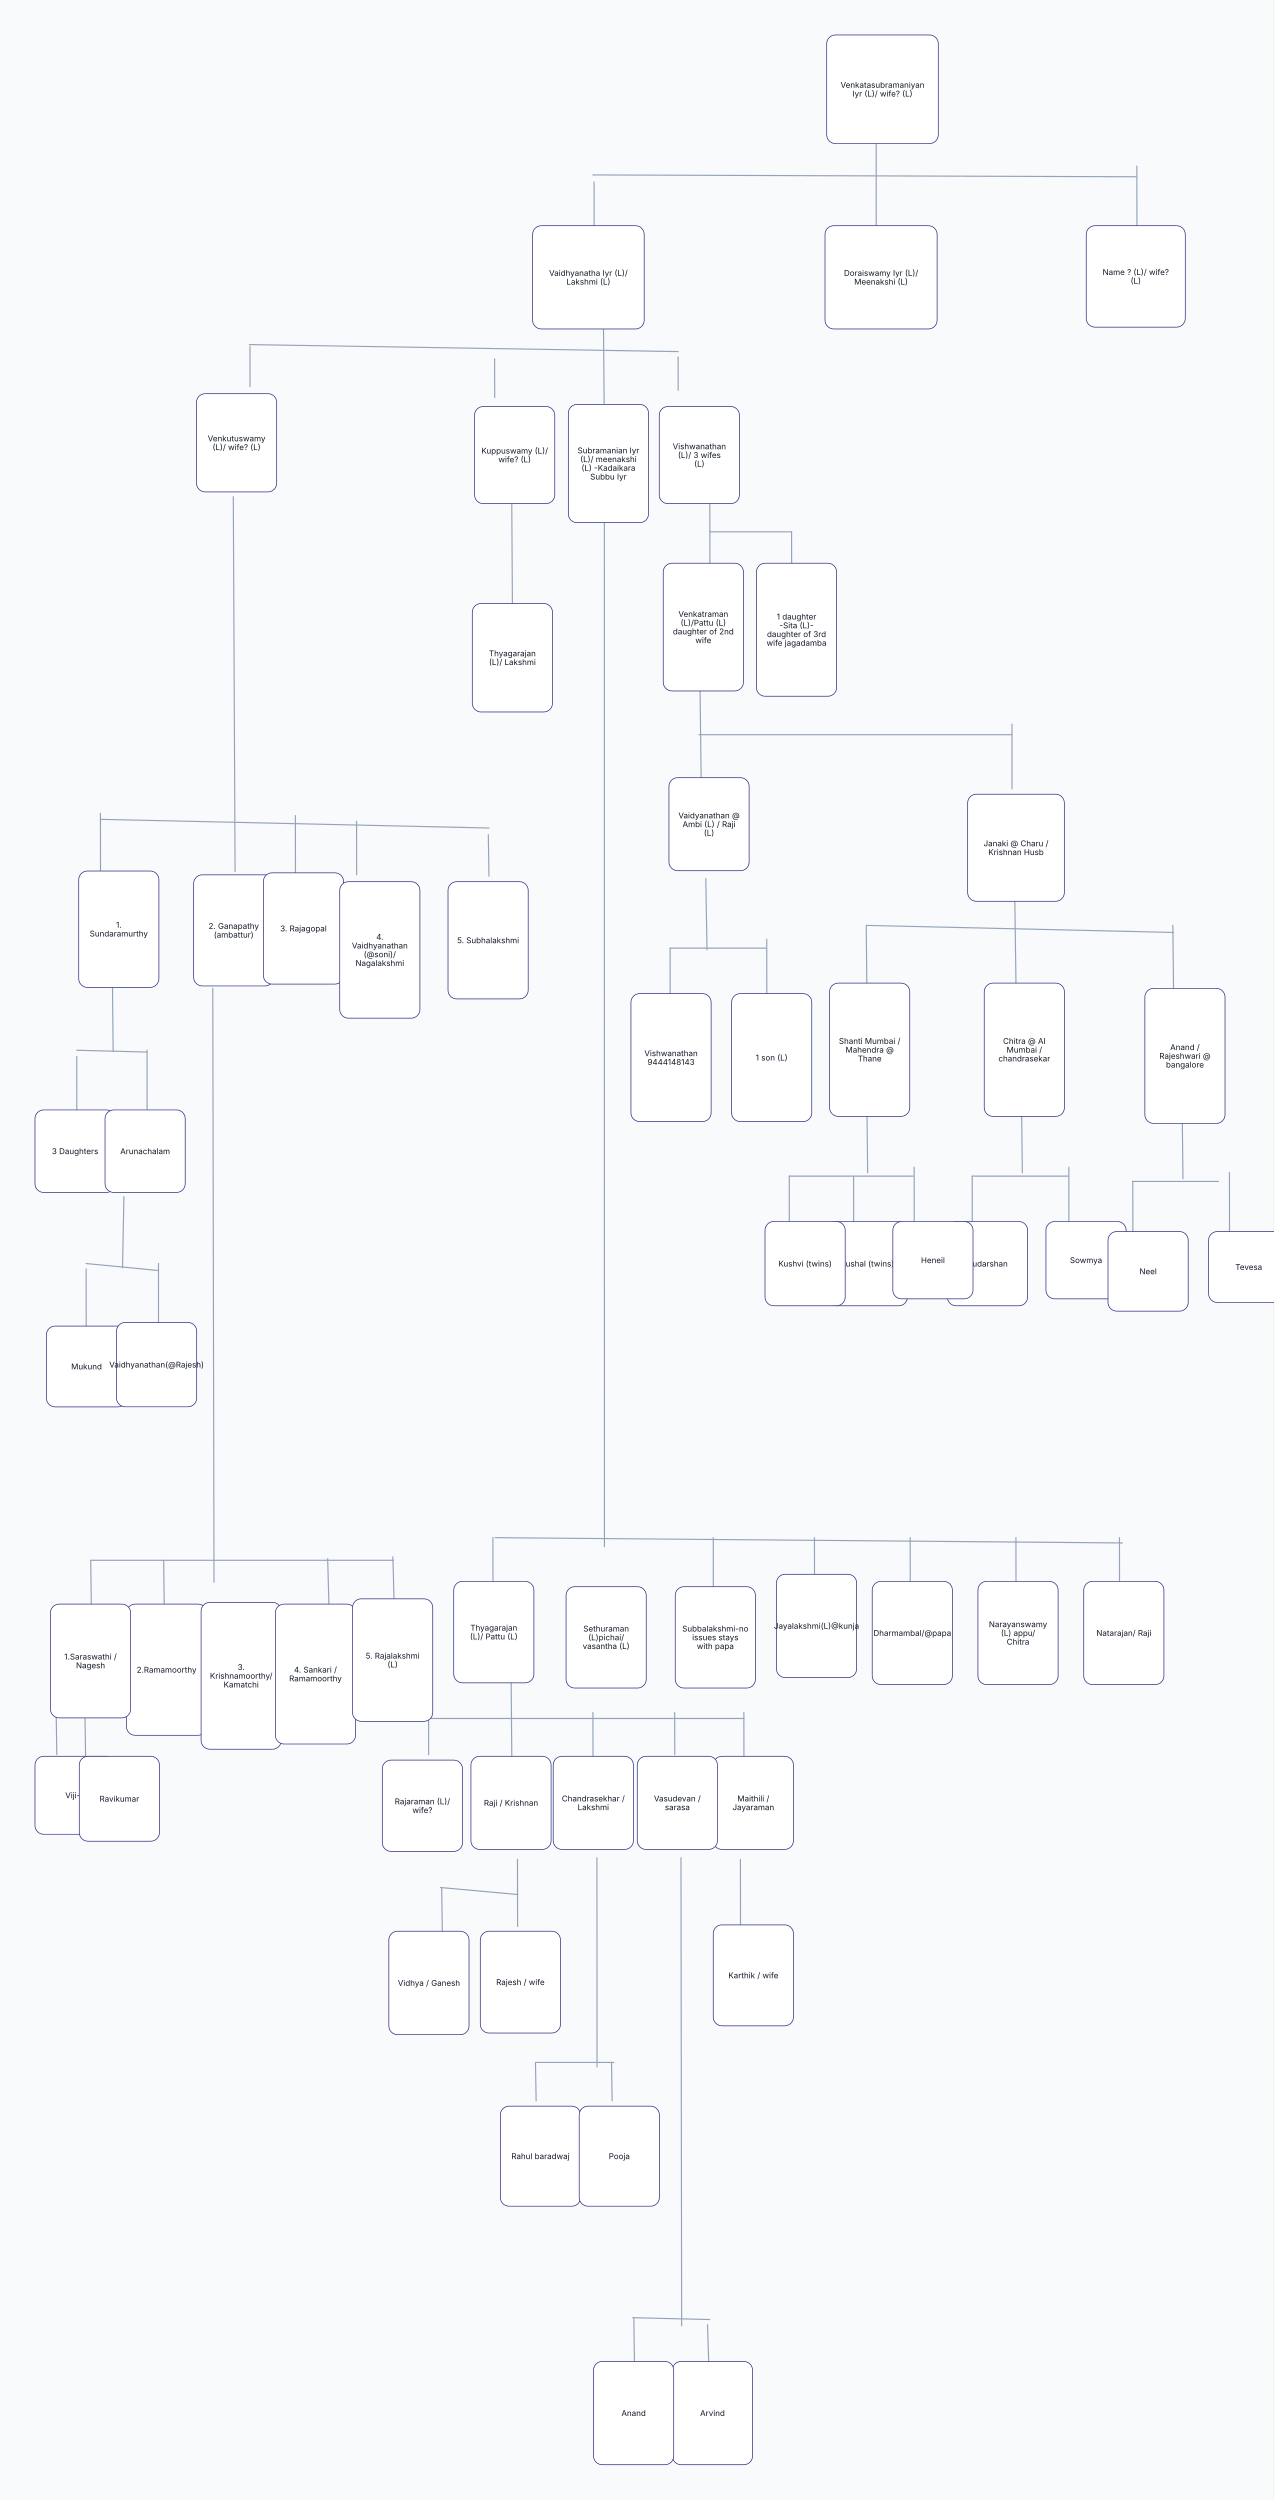
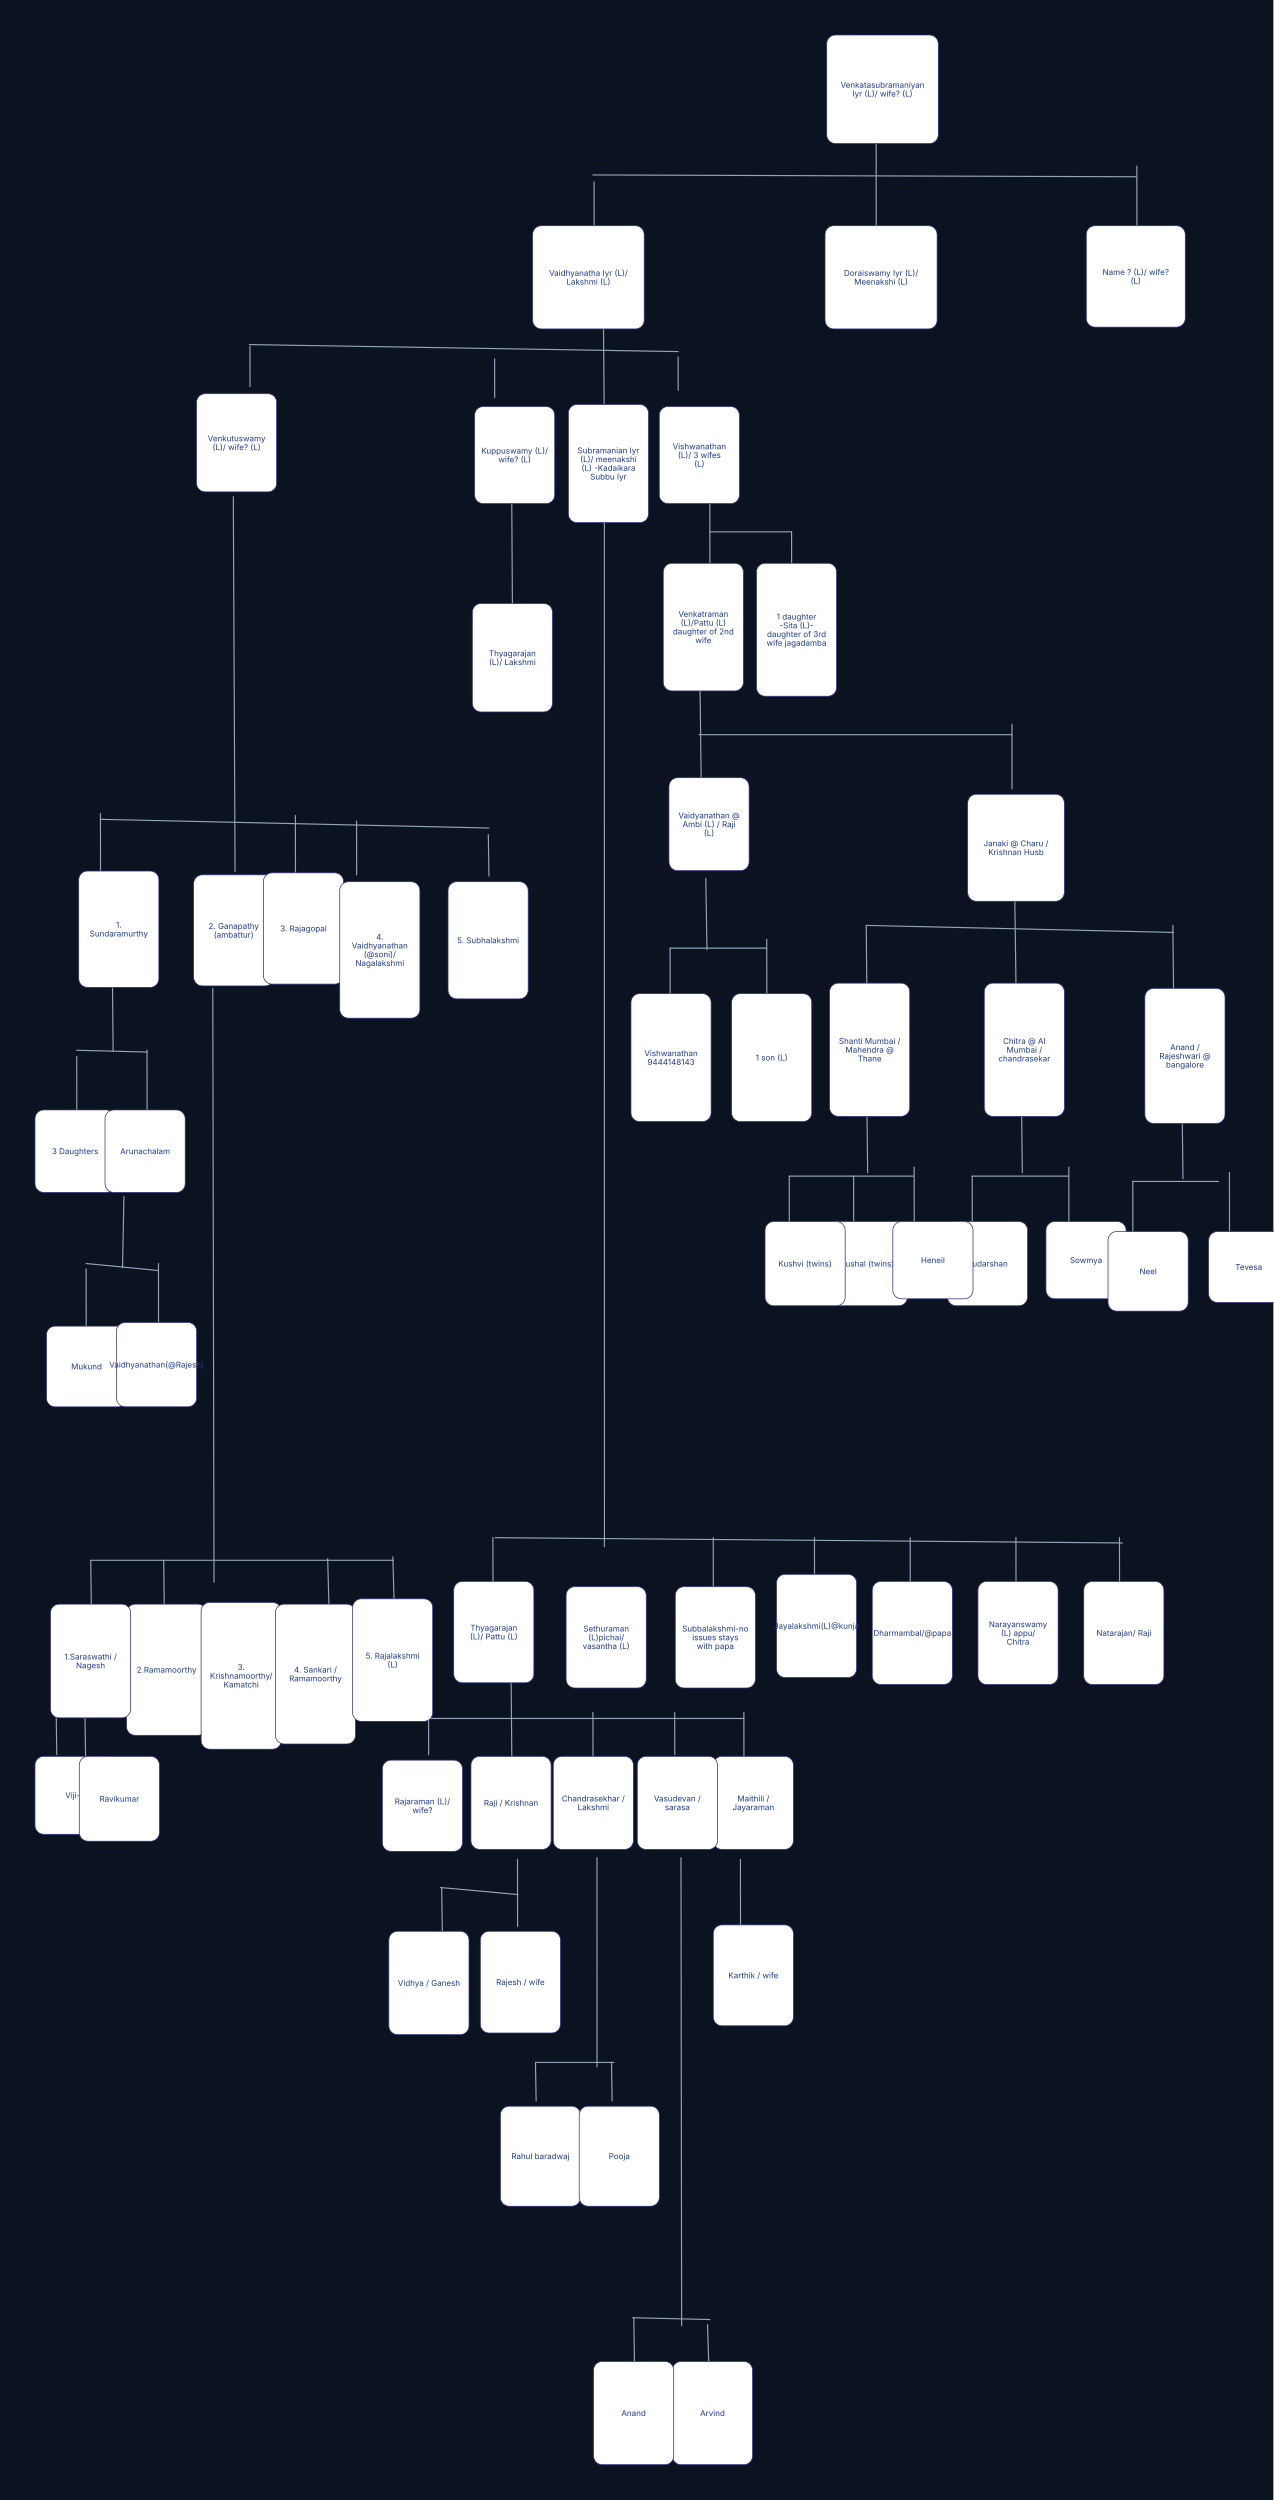
<svg xmlns="http://www.w3.org/2000/svg" width="1747" height="3430" viewBox="0 0 1747 3430" role="img" aria-labelledby="title desc">
-   <rect x="0" y="0" width="1747" height="3430" fill="#f8fafc" />
+   <rect x="0" y="0" width="1747" height="3430" fill="#0b1220" />
  <line x1="828.00" y1="451.22" x2="828.89" y2="553.53" stroke="#94a3b8" stroke-width="1.6" stroke-linecap="round" />
  <line x1="829.19" y1="707.89" x2="829.30" y2="2122.03" stroke="#94a3b8" stroke-width="1.6" stroke-linecap="round" />
  <line x1="978.58" y1="2109.68" x2="978.69" y2="2196.32" stroke="#94a3b8" stroke-width="1.6" stroke-linecap="round" />
  <line x1="1117.43" y1="2109.68" x2="1117.54" y2="2174.66" stroke="#94a3b8" stroke-width="1.6" stroke-linecap="round" />
  <line x1="1535.91" y1="2109.68" x2="1536.01" y2="2181.92" stroke="#94a3b8" stroke-width="1.6" stroke-linecap="round" />
  <line x1="1393.87" y1="2109.68" x2="1393.97" y2="2186.57" stroke="#94a3b8" stroke-width="1.6" stroke-linecap="round" />
  <line x1="1248.78" y1="2109.68" x2="1248.85" y2="2179.54" stroke="#94a3b8" stroke-width="1.6" stroke-linecap="round" />
  <line x1="676.28" y1="2109.68" x2="676.38" y2="2186.57" stroke="#94a3b8" stroke-width="1.6" stroke-linecap="round" />
  <line x1="679.39" y1="2109.68" x2="1539.91" y2="2116.93" stroke="#94a3b8" stroke-width="1.6" stroke-linecap="round" />
  <line x1="1202.10" y1="196.82" x2="1202.17" y2="316.93" stroke="#94a3b8" stroke-width="1.6" stroke-linecap="round" />
  <line x1="815.09" y1="249.68" x2="815.20" y2="336.21" stroke="#94a3b8" stroke-width="1.6" stroke-linecap="round" />
  <line x1="1559.76" y1="227.89" x2="1559.87" y2="316.93" stroke="#94a3b8" stroke-width="1.6" stroke-linecap="round" />
  <line x1="813.50" y1="240.02" x2="1559.02" y2="242.51" stroke="#94a3b8" stroke-width="1.6" stroke-linecap="round" />
  <line x1="1015.87" y1="2551.11" x2="1015.97" y2="2643.08" stroke="#94a3b8" stroke-width="1.6" stroke-linecap="round" />
  <line x1="734.68" y1="2829.56" x2="735.57" y2="2882.40" stroke="#94a3b8" stroke-width="1.6" stroke-linecap="round" />
  <line x1="710.01" y1="2551.11" x2="710.11" y2="2643.08" stroke="#94a3b8" stroke-width="1.6" stroke-linecap="round" />
  <line x1="736.28" y1="2829.68" x2="842.17" y2="2829.68" stroke="#94a3b8" stroke-width="1.6" stroke-linecap="round" />
  <line x1="604.51" y1="2589.68" x2="710.37" y2="2599.31" stroke="#94a3b8" stroke-width="1.6" stroke-linecap="round" />
  <line x1="606.00" y1="2589.56" x2="606.92" y2="2655.80" stroke="#94a3b8" stroke-width="1.6" stroke-linecap="round" />
  <line x1="838.98" y1="2829.56" x2="839.87" y2="2882.40" stroke="#94a3b8" stroke-width="1.6" stroke-linecap="round" />
  <line x1="819.02" y1="2548.84" x2="819.13" y2="2835.91" stroke="#94a3b8" stroke-width="1.6" stroke-linecap="round" />
  <line x1="934.31" y1="2548.84" x2="935.20" y2="3190.92" stroke="#94a3b8" stroke-width="1.6" stroke-linecap="round" />
  <line x1="970.71" y1="3189.56" x2="972.41" y2="3242.40" stroke="#94a3b8" stroke-width="1.6" stroke-linecap="round" />
  <line x1="868.07" y1="3179.91" x2="973.94" y2="3182.40" stroke="#94a3b8" stroke-width="1.6" stroke-linecap="round" />
  <line x1="869.60" y1="3179.79" x2="870.48" y2="3242.29" stroke="#94a3b8" stroke-width="1.6" stroke-linecap="round" />
  <line x1="702.14" y1="691.11" x2="703.03" y2="828.00" stroke="#94a3b8" stroke-width="1.6" stroke-linecap="round" />
  <line x1="1388.41" y1="993.60" x2="1388.52" y2="1082.51" stroke="#94a3b8" stroke-width="1.6" stroke-linecap="round" />
  <line x1="958.98" y1="1008.00" x2="1388.48" y2="1008.00" stroke="#94a3b8" stroke-width="1.6" stroke-linecap="round" />
  <line x1="973.87" y1="688.84" x2="973.97" y2="782.63" stroke="#94a3b8" stroke-width="1.6" stroke-linecap="round" />
  <line x1="960.51" y1="947.89" x2="962.14" y2="1082.40" stroke="#94a3b8" stroke-width="1.6" stroke-linecap="round" />
  <line x1="968.37" y1="1205.46" x2="970.00" y2="1302.90" stroke="#94a3b8" stroke-width="1.6" stroke-linecap="round" />
  <line x1="1051.97" y1="1288.72" x2="1052.04" y2="1370.49" stroke="#94a3b8" stroke-width="1.6" stroke-linecap="round" />
  <line x1="919.39" y1="1300.86" x2="919.50" y2="1382.51" stroke="#94a3b8" stroke-width="1.6" stroke-linecap="round" />
  <line x1="919.39" y1="1300.86" x2="1051.26" y2="1300.86" stroke="#94a3b8" stroke-width="1.6" stroke-linecap="round" />
  <line x1="701.33" y1="2308.72" x2="702.21" y2="2413.53" stroke="#94a3b8" stroke-width="1.6" stroke-linecap="round" />
  <line x1="813.50" y1="2349.56" x2="813.60" y2="2411.04" stroke="#94a3b8" stroke-width="1.6" stroke-linecap="round" />
  <line x1="925.67" y1="2349.68" x2="925.77" y2="2407.39" stroke="#94a3b8" stroke-width="1.6" stroke-linecap="round" />
  <line x1="1020.58" y1="2349.56" x2="1020.69" y2="2411.04" stroke="#94a3b8" stroke-width="1.6" stroke-linecap="round" />
  <line x1="588.00" y1="2339.91" x2="588.11" y2="2407.39" stroke="#94a3b8" stroke-width="1.6" stroke-linecap="round" />
  <line x1="588.00" y1="2357.73" x2="1020.65" y2="2357.73" stroke="#94a3b8" stroke-width="1.6" stroke-linecap="round" />
  <line x1="1086.04" y1="729.68" x2="1086.14" y2="782.63" stroke="#94a3b8" stroke-width="1.6" stroke-linecap="round" />
  <line x1="973.87" y1="729.68" x2="1086.11" y2="729.68" stroke="#94a3b8" stroke-width="1.6" stroke-linecap="round" />
  <line x1="1401.73" y1="1530.77" x2="1402.62" y2="1609.02" stroke="#94a3b8" stroke-width="1.6" stroke-linecap="round" />
  <line x1="1466.44" y1="1601.31" x2="1466.52" y2="1682.06" stroke="#94a3b8" stroke-width="1.6" stroke-linecap="round" />
  <line x1="1333.87" y1="1613.67" x2="1333.97" y2="1700.56" stroke="#94a3b8" stroke-width="1.6" stroke-linecap="round" />
  <line x1="1333.87" y1="1613.67" x2="1465.74" y2="1613.67" stroke="#94a3b8" stroke-width="1.6" stroke-linecap="round" />
  <line x1="1392.31" y1="1233.60" x2="1393.94" y2="1351.45" stroke="#94a3b8" stroke-width="1.6" stroke-linecap="round" />
  <line x1="1622.14" y1="1539.04" x2="1623.02" y2="1617.18" stroke="#94a3b8" stroke-width="1.6" stroke-linecap="round" />
  <line x1="1686.81" y1="1608.68" x2="1686.89" y2="1693.19" stroke="#94a3b8" stroke-width="1.6" stroke-linecap="round" />
  <line x1="1554.20" y1="1620.81" x2="1554.31" y2="1705.32" stroke="#94a3b8" stroke-width="1.6" stroke-linecap="round" />
  <line x1="1554.20" y1="1620.93" x2="1671.71" y2="1620.93" stroke="#94a3b8" stroke-width="1.6" stroke-linecap="round" />
  <line x1="1189.56" y1="1530.77" x2="1190.41" y2="1609.02" stroke="#94a3b8" stroke-width="1.6" stroke-linecap="round" />
  <line x1="1254.24" y1="1601.31" x2="1254.31" y2="1682.06" stroke="#94a3b8" stroke-width="1.6" stroke-linecap="round" />
  <line x1="1171.16" y1="1613.67" x2="1171.26" y2="1700.56" stroke="#94a3b8" stroke-width="1.6" stroke-linecap="round" />
  <line x1="1082.92" y1="1613.67" x2="1252.78" y2="1613.67" stroke="#94a3b8" stroke-width="1.6" stroke-linecap="round" />
  <line x1="1082.88" y1="1613.67" x2="1082.95" y2="1700.56" stroke="#94a3b8" stroke-width="1.6" stroke-linecap="round" />
  <line x1="1189.19" y1="1269.68" x2="1610.08" y2="1279.31" stroke="#94a3b8" stroke-width="1.6" stroke-linecap="round" />
  <line x1="1188.48" y1="1269.56" x2="1189.30" y2="1356.09" stroke="#94a3b8" stroke-width="1.6" stroke-linecap="round" />
  <line x1="1609.16" y1="1269.56" x2="1610.08" y2="1356.09" stroke="#94a3b8" stroke-width="1.6" stroke-linecap="round" />
  <line x1="405.26" y1="1118.93" x2="405.37" y2="1199.68" stroke="#94a3b8" stroke-width="1.6" stroke-linecap="round" />
  <line x1="320.10" y1="681.47" x2="322.51" y2="1195.60" stroke="#94a3b8" stroke-width="1.6" stroke-linecap="round" />
  <line x1="137.80" y1="1124.14" x2="670.82" y2="1136.05" stroke="#94a3b8" stroke-width="1.6" stroke-linecap="round" />
  <line x1="489.22" y1="1126.64" x2="489.33" y2="1200.25" stroke="#94a3b8" stroke-width="1.6" stroke-linecap="round" />
  <line x1="930.38" y1="489.68" x2="930.48" y2="535.37" stroke="#94a3b8" stroke-width="1.6" stroke-linecap="round" />
  <line x1="342.96" y1="475.14" x2="343.06" y2="530.49" stroke="#94a3b8" stroke-width="1.6" stroke-linecap="round" />
  <line x1="678.61" y1="492.40" x2="678.72" y2="545.35" stroke="#94a3b8" stroke-width="1.6" stroke-linecap="round" />
  <line x1="342.14" y1="472.76" x2="930.45" y2="482.40" stroke="#94a3b8" stroke-width="1.6" stroke-linecap="round" />
  <line x1="137.80" y1="1115.98" x2="137.91" y2="1196.84" stroke="#94a3b8" stroke-width="1.6" stroke-linecap="round" />
  <line x1="154.31" y1="1348.84" x2="155.20" y2="1442.63" stroke="#94a3b8" stroke-width="1.6" stroke-linecap="round" />
  <line x1="201.73" y1="1440.81" x2="201.80" y2="1527.82" stroke="#94a3b8" stroke-width="1.6" stroke-linecap="round" />
  <line x1="105.30" y1="1449.56" x2="105.40" y2="1535.19" stroke="#94a3b8" stroke-width="1.6" stroke-linecap="round" />
  <line x1="105.30" y1="1440.93" x2="201.80" y2="1443.42" stroke="#94a3b8" stroke-width="1.6" stroke-linecap="round" />
  <line x1="224.59" y1="2140.63" x2="225.40" y2="2208.00" stroke="#94a3b8" stroke-width="1.6" stroke-linecap="round" />
  <line x1="125.29" y1="2140.74" x2="539.83" y2="2140.74" stroke="#94a3b8" stroke-width="1.6" stroke-linecap="round" />
  <line x1="124.44" y1="2140.63" x2="125.36" y2="2208.00" stroke="#94a3b8" stroke-width="1.6" stroke-linecap="round" />
  <line x1="449.56" y1="2138.48" x2="451.26" y2="2200.97" stroke="#94a3b8" stroke-width="1.6" stroke-linecap="round" />
  <line x1="291.93" y1="1355.98" x2="293.60" y2="2170.70" stroke="#94a3b8" stroke-width="1.6" stroke-linecap="round" />
  <line x1="538.98" y1="2135.98" x2="540.65" y2="2196.21" stroke="#94a3b8" stroke-width="1.6" stroke-linecap="round" />
  <line x1="77.09" y1="2349.68" x2="77.91" y2="2407.39" stroke="#94a3b8" stroke-width="1.6" stroke-linecap="round" />
  <line x1="116.65" y1="2357.50" x2="117.53" y2="2416.48" stroke="#94a3b8" stroke-width="1.6" stroke-linecap="round" />
  <line x1="669.97" y1="1145.23" x2="670.85" y2="1201.95" stroke="#94a3b8" stroke-width="1.6" stroke-linecap="round" />
  <line x1="170.01" y1="1641.81" x2="168.11" y2="1739.34" stroke="#94a3b8" stroke-width="1.6" stroke-linecap="round" />
  <line x1="217.43" y1="1733.56" x2="217.50" y2="1820.56" stroke="#94a3b8" stroke-width="1.6" stroke-linecap="round" />
  <line x1="118.17" y1="1740.93" x2="118.28" y2="1820.67" stroke="#94a3b8" stroke-width="1.6" stroke-linecap="round" />
  <line x1="118.17" y1="1733.56" x2="217.50" y2="1743.19" stroke="#94a3b8" stroke-width="1.6" stroke-linecap="round" />
  <rect x="1134.24" y="48.00" width="153.09" height="148.93" rx="12" ry="12" fill="#ffffff" stroke="#312e81" stroke-width="1" />
-   <text x="1210.78" y="120.47" text-anchor="middle" font-family="Inter, sans-serif" font-size="11" fill="#111827">Venkatasubramaniyan</text>
-   <text x="1210.78" y="132.47" text-anchor="middle" font-family="Inter, sans-serif" font-size="11" fill="#111827">Iyr (L)/ wife? (L)</text>
+   <text x="1210.78" y="120.47" text-anchor="middle" font-family="Inter, sans-serif" font-size="11" fill="#1e3a8a">Venkatasubramaniyan</text>
+   <text x="1210.78" y="132.47" text-anchor="middle" font-family="Inter, sans-serif" font-size="11" fill="#1e3a8a">Iyr (L)/ wife? (L)</text>
  <rect x="730.75" y="309.68" width="153.09" height="141.66" rx="12" ry="12" fill="#ffffff" stroke="#312e81" stroke-width="1" />
-   <text x="807.30" y="378.50" text-anchor="middle" font-family="Inter, sans-serif" font-size="11" fill="#111827">Vaidhyanatha Iyr (L)/</text>
-   <text x="807.30" y="390.50" text-anchor="middle" font-family="Inter, sans-serif" font-size="11" fill="#111827">Lakshmi (L)</text>
+   <text x="807.30" y="378.50" text-anchor="middle" font-family="Inter, sans-serif" font-size="11" fill="#1e3a8a">Vaidhyanatha Iyr (L)/</text>
+   <text x="807.30" y="390.50" text-anchor="middle" font-family="Inter, sans-serif" font-size="11" fill="#1e3a8a">Lakshmi (L)</text>
  <rect x="1131.93" y="309.68" width="153.80" height="141.66" rx="12" ry="12" fill="#ffffff" stroke="#312e81" stroke-width="1" />
-   <text x="1208.83" y="378.50" text-anchor="middle" font-family="Inter, sans-serif" font-size="11" fill="#111827">Doraiswamy Iyr (L)/</text>
-   <text x="1208.83" y="390.50" text-anchor="middle" font-family="Inter, sans-serif" font-size="11" fill="#111827">Meenakshi (L)</text>
+   <text x="1208.83" y="378.50" text-anchor="middle" font-family="Inter, sans-serif" font-size="11" fill="#1e3a8a">Doraiswamy Iyr (L)/</text>
+   <text x="1208.83" y="390.50" text-anchor="middle" font-family="Inter, sans-serif" font-size="11" fill="#1e3a8a">Meenakshi (L)</text>
  <rect x="1490.34" y="309.68" width="135.87" height="139.16" rx="12" ry="12" fill="#ffffff" stroke="#312e81" stroke-width="1" />
-   <text x="1558.28" y="377.26" text-anchor="middle" font-family="Inter, sans-serif" font-size="11" fill="#111827">Name ? (L)/ wife?</text>
-   <text x="1558.28" y="389.26" text-anchor="middle" font-family="Inter, sans-serif" font-size="11" fill="#111827">(L)</text>
+   <text x="1558.28" y="377.26" text-anchor="middle" font-family="Inter, sans-serif" font-size="11" fill="#1e3a8a">Name ? (L)/ wife?</text>
+   <text x="1558.28" y="389.26" text-anchor="middle" font-family="Inter, sans-serif" font-size="11" fill="#1e3a8a">(L)</text>
  <rect x="269.60" y="540.13" width="110.00" height="134.76" rx="12" ry="12" fill="#ffffff" stroke="#312e81" stroke-width="1" />
-   <text x="324.60" y="605.51" text-anchor="middle" font-family="Inter, sans-serif" font-size="11" fill="#111827">Venkutuswamy</text>
-   <text x="324.60" y="617.51" text-anchor="middle" font-family="Inter, sans-serif" font-size="11" fill="#111827">(L)/ wife? (L)</text>
+   <text x="324.60" y="605.51" text-anchor="middle" font-family="Inter, sans-serif" font-size="11" fill="#1e3a8a">Venkutuswamy</text>
+   <text x="324.60" y="617.51" text-anchor="middle" font-family="Inter, sans-serif" font-size="11" fill="#1e3a8a">(L)/ wife? (L)</text>
  <rect x="651.12" y="557.73" width="110.00" height="133.27" rx="12" ry="12" fill="#ffffff" stroke="#312e81" stroke-width="1" />
-   <text x="706.12" y="622.36" text-anchor="middle" font-family="Inter, sans-serif" font-size="11" fill="#111827">Kuppuswamy (L)/</text>
-   <text x="706.12" y="634.36" text-anchor="middle" font-family="Inter, sans-serif" font-size="11" fill="#111827">wife? (L)</text>
+   <text x="706.12" y="622.36" text-anchor="middle" font-family="Inter, sans-serif" font-size="11" fill="#1e3a8a">Kuppuswamy (L)/</text>
+   <text x="706.12" y="634.36" text-anchor="middle" font-family="Inter, sans-serif" font-size="11" fill="#1e3a8a">wife? (L)</text>
  <rect x="779.76" y="554.89" width="110.00" height="162.18" rx="12" ry="12" fill="#ffffff" stroke="#312e81" stroke-width="1" />
-   <text x="834.76" y="621.98" text-anchor="middle" font-family="Inter, sans-serif" font-size="11" fill="#111827">Subramanian Iyr</text>
-   <text x="834.76" y="633.98" text-anchor="middle" font-family="Inter, sans-serif" font-size="11" fill="#111827">(L)/ meenakshi</text>
-   <text x="834.76" y="645.98" text-anchor="middle" font-family="Inter, sans-serif" font-size="11" fill="#111827">(L) -Kadaikara</text>
-   <text x="834.76" y="657.98" text-anchor="middle" font-family="Inter, sans-serif" font-size="11" fill="#111827">Subbu Iyr</text>
+   <text x="834.76" y="621.98" text-anchor="middle" font-family="Inter, sans-serif" font-size="11" fill="#1e3a8a">Subramanian Iyr</text>
+   <text x="834.76" y="633.98" text-anchor="middle" font-family="Inter, sans-serif" font-size="11" fill="#1e3a8a">(L)/ meenakshi</text>
+   <text x="834.76" y="645.98" text-anchor="middle" font-family="Inter, sans-serif" font-size="11" fill="#1e3a8a">(L) -Kadaikara</text>
+   <text x="834.76" y="657.98" text-anchor="middle" font-family="Inter, sans-serif" font-size="11" fill="#1e3a8a">Subbu Iyr</text>
  <rect x="904.51" y="557.73" width="110.00" height="133.27" rx="12" ry="12" fill="#ffffff" stroke="#312e81" stroke-width="1" />
-   <text x="959.51" y="616.36" text-anchor="middle" font-family="Inter, sans-serif" font-size="11" fill="#111827">Vishwanathan</text>
-   <text x="959.51" y="628.36" text-anchor="middle" font-family="Inter, sans-serif" font-size="11" fill="#111827">(L)/ 3 wifes</text>
-   <text x="959.51" y="640.36" text-anchor="middle" font-family="Inter, sans-serif" font-size="11" fill="#111827">(L)</text>
+   <text x="959.51" y="616.36" text-anchor="middle" font-family="Inter, sans-serif" font-size="11" fill="#1e3a8a">Vishwanathan</text>
+   <text x="959.51" y="628.36" text-anchor="middle" font-family="Inter, sans-serif" font-size="11" fill="#1e3a8a">(L)/ 3 wifes</text>
+   <text x="959.51" y="640.36" text-anchor="middle" font-family="Inter, sans-serif" font-size="11" fill="#1e3a8a">(L)</text>
  <rect x="622.51" y="2169.68" width="110.00" height="139.16" rx="12" ry="12" fill="#ffffff" stroke="#312e81" stroke-width="1" />
-   <text x="677.51" y="2237.26" text-anchor="middle" font-family="Inter, sans-serif" font-size="11" fill="#111827">Thyagarajan</text>
-   <text x="677.51" y="2249.26" text-anchor="middle" font-family="Inter, sans-serif" font-size="11" fill="#111827">(L)/ Pattu (L)</text>
+   <text x="677.51" y="2237.26" text-anchor="middle" font-family="Inter, sans-serif" font-size="11" fill="#1e3a8a">Thyagarajan</text>
+   <text x="677.51" y="2249.26" text-anchor="middle" font-family="Inter, sans-serif" font-size="11" fill="#1e3a8a">(L)/ Pattu (L)</text>
  <rect x="776.65" y="2176.93" width="110.00" height="139.05" rx="12" ry="12" fill="#ffffff" stroke="#312e81" stroke-width="1" />
-   <text x="831.65" y="2238.46" text-anchor="middle" font-family="Inter, sans-serif" font-size="11" fill="#111827">Sethuraman</text>
-   <text x="831.65" y="2250.46" text-anchor="middle" font-family="Inter, sans-serif" font-size="11" fill="#111827">(L)pichai/</text>
-   <text x="831.65" y="2262.46" text-anchor="middle" font-family="Inter, sans-serif" font-size="11" fill="#111827">vasantha (L)</text>
+   <text x="831.65" y="2238.46" text-anchor="middle" font-family="Inter, sans-serif" font-size="11" fill="#1e3a8a">Sethuraman</text>
+   <text x="831.65" y="2250.46" text-anchor="middle" font-family="Inter, sans-serif" font-size="11" fill="#1e3a8a">(L)pichai/</text>
+   <text x="831.65" y="2262.46" text-anchor="middle" font-family="Inter, sans-serif" font-size="11" fill="#1e3a8a">vasantha (L)</text>
  <rect x="926.44" y="2176.93" width="110.00" height="139.05" rx="12" ry="12" fill="#ffffff" stroke="#312e81" stroke-width="1" />
-   <text x="981.44" y="2238.46" text-anchor="middle" font-family="Inter, sans-serif" font-size="11" fill="#111827">Subbalakshmi-no</text>
-   <text x="981.44" y="2250.46" text-anchor="middle" font-family="Inter, sans-serif" font-size="11" fill="#111827">issues stays</text>
-   <text x="981.44" y="2262.46" text-anchor="middle" font-family="Inter, sans-serif" font-size="11" fill="#111827">with papa</text>
+   <text x="981.44" y="2238.46" text-anchor="middle" font-family="Inter, sans-serif" font-size="11" fill="#1e3a8a">Subbalakshmi-no</text>
+   <text x="981.44" y="2250.46" text-anchor="middle" font-family="Inter, sans-serif" font-size="11" fill="#1e3a8a">issues stays</text>
+   <text x="981.44" y="2262.46" text-anchor="middle" font-family="Inter, sans-serif" font-size="11" fill="#1e3a8a">with papa</text>
  <rect x="1065.30" y="2159.91" width="110.00" height="141.68" rx="12" ry="12" fill="#ffffff" stroke="#312e81" stroke-width="1" />
-   <text x="1120.30" y="2234.74" text-anchor="middle" font-family="Inter, sans-serif" font-size="11" fill="#111827">Jayalakshmi(L)@kunja</text>
+   <text x="1120.30" y="2234.74" text-anchor="middle" font-family="Inter, sans-serif" font-size="11" fill="#1e3a8a">Jayalakshmi(L)@kunja</text>
  <rect x="1196.68" y="2169.68" width="110.00" height="141.54" rx="12" ry="12" fill="#ffffff" stroke="#312e81" stroke-width="1" />
-   <text x="1251.68" y="2244.45" text-anchor="middle" font-family="Inter, sans-serif" font-size="11" fill="#111827">Dharmambal/@papa</text>
+   <text x="1251.68" y="2244.45" text-anchor="middle" font-family="Inter, sans-serif" font-size="11" fill="#1e3a8a">Dharmambal/@papa</text>
  <rect x="1341.73" y="2169.68" width="110.00" height="141.54" rx="12" ry="12" fill="#ffffff" stroke="#312e81" stroke-width="1" />
-   <text x="1396.73" y="2232.45" text-anchor="middle" font-family="Inter, sans-serif" font-size="11" fill="#111827">Narayanswamy</text>
-   <text x="1396.73" y="2244.45" text-anchor="middle" font-family="Inter, sans-serif" font-size="11" fill="#111827">(L) appu/</text>
-   <text x="1396.73" y="2256.45" text-anchor="middle" font-family="Inter, sans-serif" font-size="11" fill="#111827">Chitra</text>
+   <text x="1396.73" y="2232.45" text-anchor="middle" font-family="Inter, sans-serif" font-size="11" fill="#1e3a8a">Narayanswamy</text>
+   <text x="1396.73" y="2244.45" text-anchor="middle" font-family="Inter, sans-serif" font-size="11" fill="#1e3a8a">(L) appu/</text>
+   <text x="1396.73" y="2256.45" text-anchor="middle" font-family="Inter, sans-serif" font-size="11" fill="#1e3a8a">Chitra</text>
  <rect x="1486.89" y="2169.68" width="110.00" height="141.54" rx="12" ry="12" fill="#ffffff" stroke="#312e81" stroke-width="1" />
-   <text x="1541.89" y="2244.45" text-anchor="middle" font-family="Inter, sans-serif" font-size="11" fill="#111827">Natarajan/ Raji</text>
+   <text x="1541.89" y="2244.45" text-anchor="middle" font-family="Inter, sans-serif" font-size="11" fill="#1e3a8a">Natarajan/ Raji</text>
  <rect x="524.55" y="2414.89" width="110.00" height="125.22" rx="12" ry="12" fill="#ffffff" stroke="#312e81" stroke-width="1" />
-   <text x="579.55" y="2475.50" text-anchor="middle" font-family="Inter, sans-serif" font-size="11" fill="#111827">Rajaraman (L)/</text>
-   <text x="579.55" y="2487.50" text-anchor="middle" font-family="Inter, sans-serif" font-size="11" fill="#111827">wife?</text>
+   <text x="579.55" y="2475.50" text-anchor="middle" font-family="Inter, sans-serif" font-size="11" fill="#1e3a8a">Rajaraman (L)/</text>
+   <text x="579.55" y="2487.50" text-anchor="middle" font-family="Inter, sans-serif" font-size="11" fill="#1e3a8a">wife?</text>
  <rect x="978.58" y="2409.68" width="110.00" height="127.71" rx="12" ry="12" fill="#ffffff" stroke="#312e81" stroke-width="1" />
-   <text x="1033.58" y="2471.53" text-anchor="middle" font-family="Inter, sans-serif" font-size="11" fill="#111827">Maithili /</text>
-   <text x="1033.58" y="2483.53" text-anchor="middle" font-family="Inter, sans-serif" font-size="11" fill="#111827">Jayaraman</text>
+   <text x="1033.58" y="2471.53" text-anchor="middle" font-family="Inter, sans-serif" font-size="11" fill="#1e3a8a">Maithili /</text>
+   <text x="1033.58" y="2483.53" text-anchor="middle" font-family="Inter, sans-serif" font-size="11" fill="#1e3a8a">Jayaraman</text>
  <rect x="874.31" y="2409.68" width="110.00" height="127.71" rx="12" ry="12" fill="#ffffff" stroke="#312e81" stroke-width="1" />
-   <text x="929.31" y="2471.53" text-anchor="middle" font-family="Inter, sans-serif" font-size="11" fill="#111827">Vasudevan /</text>
-   <text x="929.31" y="2483.53" text-anchor="middle" font-family="Inter, sans-serif" font-size="11" fill="#111827">sarasa</text>
+   <text x="929.31" y="2471.53" text-anchor="middle" font-family="Inter, sans-serif" font-size="11" fill="#1e3a8a">Vasudevan /</text>
+   <text x="929.31" y="2483.53" text-anchor="middle" font-family="Inter, sans-serif" font-size="11" fill="#1e3a8a">sarasa</text>
  <rect x="759.02" y="2409.68" width="110.00" height="127.71" rx="12" ry="12" fill="#ffffff" stroke="#312e81" stroke-width="1" />
-   <text x="814.02" y="2471.53" text-anchor="middle" font-family="Inter, sans-serif" font-size="11" fill="#111827">Chandrasekhar /</text>
-   <text x="814.02" y="2483.53" text-anchor="middle" font-family="Inter, sans-serif" font-size="11" fill="#111827">Lakshmi</text>
+   <text x="814.02" y="2471.53" text-anchor="middle" font-family="Inter, sans-serif" font-size="11" fill="#1e3a8a">Chandrasekhar /</text>
+   <text x="814.02" y="2483.53" text-anchor="middle" font-family="Inter, sans-serif" font-size="11" fill="#1e3a8a">Lakshmi</text>
  <rect x="646.11" y="2409.68" width="110.00" height="127.71" rx="12" ry="12" fill="#ffffff" stroke="#312e81" stroke-width="1" />
-   <text x="701.11" y="2477.53" text-anchor="middle" font-family="Inter, sans-serif" font-size="11" fill="#111827">Raji / Krishnan</text>
+   <text x="701.11" y="2477.53" text-anchor="middle" font-family="Inter, sans-serif" font-size="11" fill="#1e3a8a">Raji / Krishnan</text>
  <rect x="658.98" y="2649.68" width="110.00" height="139.62" rx="12" ry="12" fill="#ffffff" stroke="#312e81" stroke-width="1" />
-   <text x="713.98" y="2723.48" text-anchor="middle" font-family="Inter, sans-serif" font-size="11" fill="#111827">Rajesh / wife</text>
+   <text x="713.98" y="2723.48" text-anchor="middle" font-family="Inter, sans-serif" font-size="11" fill="#1e3a8a">Rajesh / wife</text>
  <rect x="533.49" y="2649.68" width="110.00" height="141.88" rx="12" ry="12" fill="#ffffff" stroke="#312e81" stroke-width="1" />
-   <text x="588.49" y="2724.62" text-anchor="middle" font-family="Inter, sans-serif" font-size="11" fill="#111827">Vidhya / Ganesh</text>
+   <text x="588.49" y="2724.62" text-anchor="middle" font-family="Inter, sans-serif" font-size="11" fill="#1e3a8a">Vidhya / Ganesh</text>
  <rect x="978.58" y="2640.93" width="110.00" height="138.50" rx="12" ry="12" fill="#ffffff" stroke="#312e81" stroke-width="1" />
-   <text x="1033.58" y="2714.18" text-anchor="middle" font-family="Inter, sans-serif" font-size="11" fill="#111827">Karthik / wife</text>
+   <text x="1033.58" y="2714.18" text-anchor="middle" font-family="Inter, sans-serif" font-size="11" fill="#1e3a8a">Karthik / wife</text>
  <rect x="686.48" y="2889.68" width="110.00" height="137.23" rx="12" ry="12" fill="#ffffff" stroke="#312e81" stroke-width="1" />
-   <text x="741.48" y="2962.29" text-anchor="middle" font-family="Inter, sans-serif" font-size="11" fill="#111827">Rahul baradwaj</text>
+   <text x="741.48" y="2962.29" text-anchor="middle" font-family="Inter, sans-serif" font-size="11" fill="#1e3a8a">Rahul baradwaj</text>
  <rect x="794.68" y="2889.68" width="110.00" height="137.23" rx="12" ry="12" fill="#ffffff" stroke="#312e81" stroke-width="1" />
-   <text x="849.68" y="2962.29" text-anchor="middle" font-family="Inter, sans-serif" font-size="11" fill="#111827">Pooja</text>
+   <text x="849.68" y="2962.29" text-anchor="middle" font-family="Inter, sans-serif" font-size="11" fill="#1e3a8a">Pooja</text>
  <rect x="922.51" y="3239.91" width="110.00" height="141.68" rx="12" ry="12" fill="#ffffff" stroke="#312e81" stroke-width="1" />
-   <text x="977.51" y="3314.74" text-anchor="middle" font-family="Inter, sans-serif" font-size="11" fill="#111827">Arvind</text>
+   <text x="977.51" y="3314.74" text-anchor="middle" font-family="Inter, sans-serif" font-size="11" fill="#1e3a8a">Arvind</text>
  <rect x="814.31" y="3239.91" width="110.00" height="141.68" rx="12" ry="12" fill="#ffffff" stroke="#312e81" stroke-width="1" />
-   <text x="869.31" y="3314.74" text-anchor="middle" font-family="Inter, sans-serif" font-size="11" fill="#111827">Anand</text>
+   <text x="869.31" y="3314.74" text-anchor="middle" font-family="Inter, sans-serif" font-size="11" fill="#1e3a8a">Anand</text>
  <rect x="648.00" y="828.00" width="110.00" height="148.82" rx="12" ry="12" fill="#ffffff" stroke="#312e81" stroke-width="1" />
-   <text x="703.00" y="900.41" text-anchor="middle" font-family="Inter, sans-serif" font-size="11" fill="#111827">Thyagarajan</text>
-   <text x="703.00" y="912.41" text-anchor="middle" font-family="Inter, sans-serif" font-size="11" fill="#111827">(L)/ Lakshmi</text>
+   <text x="703.00" y="900.41" text-anchor="middle" font-family="Inter, sans-serif" font-size="11" fill="#1e3a8a">Thyagarajan</text>
+   <text x="703.00" y="912.41" text-anchor="middle" font-family="Inter, sans-serif" font-size="11" fill="#1e3a8a">(L)/ Lakshmi</text>
  <rect x="909.97" y="772.76" width="110.00" height="175.24" rx="12" ry="12" fill="#ffffff" stroke="#312e81" stroke-width="1" />
-   <text x="964.97" y="846.38" text-anchor="middle" font-family="Inter, sans-serif" font-size="11" fill="#111827">Venkatraman</text>
-   <text x="964.97" y="858.38" text-anchor="middle" font-family="Inter, sans-serif" font-size="11" fill="#111827">(L)/Pattu (L)</text>
-   <text x="964.97" y="870.38" text-anchor="middle" font-family="Inter, sans-serif" font-size="11" fill="#111827">daughter of 2nd</text>
-   <text x="964.97" y="882.38" text-anchor="middle" font-family="Inter, sans-serif" font-size="11" fill="#111827">wife</text>
+   <text x="964.97" y="846.38" text-anchor="middle" font-family="Inter, sans-serif" font-size="11" fill="#1e3a8a">Venkatraman</text>
+   <text x="964.97" y="858.38" text-anchor="middle" font-family="Inter, sans-serif" font-size="11" fill="#1e3a8a">(L)/Pattu (L)</text>
+   <text x="964.97" y="870.38" text-anchor="middle" font-family="Inter, sans-serif" font-size="11" fill="#1e3a8a">daughter of 2nd</text>
+   <text x="964.97" y="882.38" text-anchor="middle" font-family="Inter, sans-serif" font-size="11" fill="#1e3a8a">wife</text>
  <rect x="917.80" y="1066.98" width="110.00" height="127.60" rx="12" ry="12" fill="#ffffff" stroke="#312e81" stroke-width="1" />
-   <text x="972.80" y="1122.78" text-anchor="middle" font-family="Inter, sans-serif" font-size="11" fill="#111827">Vaidyanathan @</text>
-   <text x="972.80" y="1134.78" text-anchor="middle" font-family="Inter, sans-serif" font-size="11" fill="#111827">Ambi (L) / Raji</text>
-   <text x="972.80" y="1146.78" text-anchor="middle" font-family="Inter, sans-serif" font-size="11" fill="#111827">(L)</text>
+   <text x="972.80" y="1122.78" text-anchor="middle" font-family="Inter, sans-serif" font-size="11" fill="#1e3a8a">Vaidyanathan @</text>
+   <text x="972.80" y="1134.78" text-anchor="middle" font-family="Inter, sans-serif" font-size="11" fill="#1e3a8a">Ambi (L) / Raji</text>
+   <text x="972.80" y="1146.78" text-anchor="middle" font-family="Inter, sans-serif" font-size="11" fill="#1e3a8a">(L)</text>
  <rect x="865.67" y="1363.24" width="110.00" height="175.58" rx="12" ry="12" fill="#ffffff" stroke="#312e81" stroke-width="1" />
-   <text x="920.67" y="1449.03" text-anchor="middle" font-family="Inter, sans-serif" font-size="11" fill="#111827">Vishwanathan</text>
-   <text x="920.67" y="1461.03" text-anchor="middle" font-family="Inter, sans-serif" font-size="11" fill="#111827">9444148143</text>
+   <text x="920.67" y="1449.03" text-anchor="middle" font-family="Inter, sans-serif" font-size="11" fill="#1e3a8a">Vishwanathan</text>
+   <text x="920.67" y="1461.03" text-anchor="middle" font-family="Inter, sans-serif" font-size="11" fill="#1e3a8a">9444148143</text>
  <rect x="1003.74" y="1363.24" width="110.00" height="175.58" rx="12" ry="12" fill="#ffffff" stroke="#312e81" stroke-width="1" />
-   <text x="1058.74" y="1455.03" text-anchor="middle" font-family="Inter, sans-serif" font-size="11" fill="#111827">1 son (L)</text>
+   <text x="1058.74" y="1455.03" text-anchor="middle" font-family="Inter, sans-serif" font-size="11" fill="#1e3a8a">1 son (L)</text>
  <rect x="1037.83" y="772.76" width="110.00" height="182.49" rx="12" ry="12" fill="#ffffff" stroke="#312e81" stroke-width="1" />
-   <text x="1092.83" y="850.01" text-anchor="middle" font-family="Inter, sans-serif" font-size="11" fill="#111827">1 daughter</text>
-   <text x="1092.83" y="862.01" text-anchor="middle" font-family="Inter, sans-serif" font-size="11" fill="#111827">-Sita (L)-</text>
-   <text x="1092.83" y="874.01" text-anchor="middle" font-family="Inter, sans-serif" font-size="11" fill="#111827">daughter of 3rd</text>
-   <text x="1092.83" y="886.01" text-anchor="middle" font-family="Inter, sans-serif" font-size="11" fill="#111827">wife jagadamba</text>
+   <text x="1092.83" y="850.01" text-anchor="middle" font-family="Inter, sans-serif" font-size="11" fill="#1e3a8a">1 daughter</text>
+   <text x="1092.83" y="862.01" text-anchor="middle" font-family="Inter, sans-serif" font-size="11" fill="#1e3a8a">-Sita (L)-</text>
+   <text x="1092.83" y="874.01" text-anchor="middle" font-family="Inter, sans-serif" font-size="11" fill="#1e3a8a">daughter of 3rd</text>
+   <text x="1092.83" y="886.01" text-anchor="middle" font-family="Inter, sans-serif" font-size="11" fill="#1e3a8a">wife jagadamba</text>
  <rect x="1327.63" y="1089.68" width="132.65" height="146.87" rx="12" ry="12" fill="#ffffff" stroke="#312e81" stroke-width="1" />
-   <text x="1393.95" y="1161.11" text-anchor="middle" font-family="Inter, sans-serif" font-size="11" fill="#111827">Janaki @ Charu /</text>
-   <text x="1393.95" y="1173.11" text-anchor="middle" font-family="Inter, sans-serif" font-size="11" fill="#111827">Krishnan Husb</text>
+   <text x="1393.95" y="1161.11" text-anchor="middle" font-family="Inter, sans-serif" font-size="11" fill="#1e3a8a">Janaki @ Charu /</text>
+   <text x="1393.95" y="1173.11" text-anchor="middle" font-family="Inter, sans-serif" font-size="11" fill="#1e3a8a">Krishnan Husb</text>
  <rect x="1350.38" y="1348.84" width="110.00" height="182.83" rx="12" ry="12" fill="#ffffff" stroke="#312e81" stroke-width="1" />
-   <text x="1405.38" y="1432.26" text-anchor="middle" font-family="Inter, sans-serif" font-size="11" fill="#111827">Chitra @ AI</text>
-   <text x="1405.38" y="1444.26" text-anchor="middle" font-family="Inter, sans-serif" font-size="11" fill="#111827">Mumbai /</text>
-   <text x="1405.38" y="1456.26" text-anchor="middle" font-family="Inter, sans-serif" font-size="11" fill="#111827">chandrasekar</text>
+   <text x="1405.38" y="1432.26" text-anchor="middle" font-family="Inter, sans-serif" font-size="11" fill="#1e3a8a">Chitra @ AI</text>
+   <text x="1405.38" y="1444.26" text-anchor="middle" font-family="Inter, sans-serif" font-size="11" fill="#1e3a8a">Mumbai /</text>
+   <text x="1405.38" y="1456.26" text-anchor="middle" font-family="Inter, sans-serif" font-size="11" fill="#1e3a8a">chandrasekar</text>
  <rect x="1299.84" y="1675.94" width="110.00" height="115.58" rx="12" ry="12" fill="#ffffff" stroke="#312e81" stroke-width="1" />
-   <text x="1354.84" y="1737.73" text-anchor="middle" font-family="Inter, sans-serif" font-size="11" fill="#111827">Sudarshan</text>
+   <text x="1354.84" y="1737.73" text-anchor="middle" font-family="Inter, sans-serif" font-size="11" fill="#1e3a8a">Sudarshan</text>
  <rect x="1435.05" y="1675.94" width="110.00" height="106.05" rx="12" ry="12" fill="#ffffff" stroke="#312e81" stroke-width="1" />
-   <text x="1490.05" y="1732.96" text-anchor="middle" font-family="Inter, sans-serif" font-size="11" fill="#111827">Sowmya</text>
+   <text x="1490.05" y="1732.96" text-anchor="middle" font-family="Inter, sans-serif" font-size="11" fill="#1e3a8a">Sowmya</text>
  <rect x="1570.75" y="1356.09" width="110.00" height="185.22" rx="12" ry="12" fill="#ffffff" stroke="#312e81" stroke-width="1" />
-   <text x="1625.75" y="1440.70" text-anchor="middle" font-family="Inter, sans-serif" font-size="11" fill="#111827">Anand /</text>
-   <text x="1625.75" y="1452.70" text-anchor="middle" font-family="Inter, sans-serif" font-size="11" fill="#111827">Rajeshwari @</text>
-   <text x="1625.75" y="1464.70" text-anchor="middle" font-family="Inter, sans-serif" font-size="11" fill="#111827">bangalore</text>
+   <text x="1625.75" y="1440.70" text-anchor="middle" font-family="Inter, sans-serif" font-size="11" fill="#1e3a8a">Anand /</text>
+   <text x="1625.75" y="1452.70" text-anchor="middle" font-family="Inter, sans-serif" font-size="11" fill="#1e3a8a">Rajeshwari @</text>
+   <text x="1625.75" y="1464.70" text-anchor="middle" font-family="Inter, sans-serif" font-size="11" fill="#1e3a8a">bangalore</text>
  <rect x="1520.21" y="1689.68" width="110.00" height="109.21" rx="12" ry="12" fill="#ffffff" stroke="#312e81" stroke-width="1" />
-   <text x="1575.21" y="1748.28" text-anchor="middle" font-family="Inter, sans-serif" font-size="11" fill="#111827">Neel</text>
+   <text x="1575.21" y="1748.28" text-anchor="middle" font-family="Inter, sans-serif" font-size="11" fill="#1e3a8a">Neel</text>
  <rect x="1658.24" y="1689.68" width="110.00" height="97.30" rx="12" ry="12" fill="#ffffff" stroke="#312e81" stroke-width="1" />
-   <text x="1713.24" y="1742.33" text-anchor="middle" font-family="Inter, sans-serif" font-size="11" fill="#111827">Tevesa</text>
+   <text x="1713.24" y="1742.33" text-anchor="middle" font-family="Inter, sans-serif" font-size="11" fill="#1e3a8a">Tevesa</text>
  <rect x="1138.17" y="1348.84" width="110.00" height="182.83" rx="12" ry="12" fill="#ffffff" stroke="#312e81" stroke-width="1" />
-   <text x="1193.17" y="1432.26" text-anchor="middle" font-family="Inter, sans-serif" font-size="11" fill="#111827">Shanti Mumbai /</text>
-   <text x="1193.17" y="1444.26" text-anchor="middle" font-family="Inter, sans-serif" font-size="11" fill="#111827">Mahendra @</text>
-   <text x="1193.17" y="1456.26" text-anchor="middle" font-family="Inter, sans-serif" font-size="11" fill="#111827">Thane</text>
+   <text x="1193.17" y="1432.26" text-anchor="middle" font-family="Inter, sans-serif" font-size="11" fill="#1e3a8a">Shanti Mumbai /</text>
+   <text x="1193.17" y="1444.26" text-anchor="middle" font-family="Inter, sans-serif" font-size="11" fill="#1e3a8a">Mahendra @</text>
+   <text x="1193.17" y="1456.26" text-anchor="middle" font-family="Inter, sans-serif" font-size="11" fill="#1e3a8a">Thane</text>
  <rect x="1135.05" y="1675.94" width="110.00" height="115.58" rx="12" ry="12" fill="#ffffff" stroke="#312e81" stroke-width="1" />
-   <text x="1190.05" y="1737.73" text-anchor="middle" font-family="Inter, sans-serif" font-size="11" fill="#111827">Kushal (twins)</text>
+   <text x="1190.05" y="1737.73" text-anchor="middle" font-family="Inter, sans-serif" font-size="11" fill="#1e3a8a">Kushal (twins)</text>
  <rect x="1224.96" y="1675.94" width="110.00" height="106.05" rx="12" ry="12" fill="#ffffff" stroke="#312e81" stroke-width="1" />
-   <text x="1279.96" y="1732.96" text-anchor="middle" font-family="Inter, sans-serif" font-size="11" fill="#111827">Heneil</text>
+   <text x="1279.96" y="1732.96" text-anchor="middle" font-family="Inter, sans-serif" font-size="11" fill="#1e3a8a">Heneil</text>
  <rect x="1049.60" y="1675.94" width="110.00" height="115.58" rx="12" ry="12" fill="#ffffff" stroke="#312e81" stroke-width="1" />
-   <text x="1104.60" y="1737.73" text-anchor="middle" font-family="Inter, sans-serif" font-size="11" fill="#111827">Kushvi (twins)</text>
+   <text x="1104.60" y="1737.73" text-anchor="middle" font-family="Inter, sans-serif" font-size="11" fill="#1e3a8a">Kushvi (twins)</text>
  <rect x="265.67" y="1200.25" width="110.00" height="152.45" rx="12" ry="12" fill="#ffffff" stroke="#312e81" stroke-width="1" />
-   <text x="320.67" y="1274.47" text-anchor="middle" font-family="Inter, sans-serif" font-size="11" fill="#111827">2. Ganapathy</text>
-   <text x="320.67" y="1286.47" text-anchor="middle" font-family="Inter, sans-serif" font-size="11" fill="#111827">(ambattur)</text>
+   <text x="320.67" y="1274.47" text-anchor="middle" font-family="Inter, sans-serif" font-size="11" fill="#1e3a8a">2. Ganapathy</text>
+   <text x="320.67" y="1286.47" text-anchor="middle" font-family="Inter, sans-serif" font-size="11" fill="#1e3a8a">(ambattur)</text>
  <rect x="361.36" y="1197.52" width="110.00" height="152.67" rx="12" ry="12" fill="#ffffff" stroke="#312e81" stroke-width="1" />
-   <text x="416.36" y="1277.86" text-anchor="middle" font-family="Inter, sans-serif" font-size="11" fill="#111827">3. Rajagopal</text>
+   <text x="416.36" y="1277.86" text-anchor="middle" font-family="Inter, sans-serif" font-size="11" fill="#1e3a8a">3. Rajagopal</text>
  <rect x="108.00" y="1195.03" width="110.00" height="159.70" rx="12" ry="12" fill="#ffffff" stroke="#312e81" stroke-width="1" />
-   <text x="163.00" y="1272.88" text-anchor="middle" font-family="Inter, sans-serif" font-size="11" fill="#111827">1.</text>
-   <text x="163.00" y="1284.88" text-anchor="middle" font-family="Inter, sans-serif" font-size="11" fill="#111827">Sundaramurthy</text>
+   <text x="163.00" y="1272.88" text-anchor="middle" font-family="Inter, sans-serif" font-size="11" fill="#1e3a8a">1.</text>
+   <text x="163.00" y="1284.88" text-anchor="middle" font-family="Inter, sans-serif" font-size="11" fill="#1e3a8a">Sundaramurthy</text>
  <rect x="48.00" y="1522.83" width="110.00" height="113.20" rx="12" ry="12" fill="#ffffff" stroke="#312e81" stroke-width="1" />
-   <text x="103.00" y="1583.43" text-anchor="middle" font-family="Inter, sans-serif" font-size="11" fill="#111827">3 Daughters</text>
+   <text x="103.00" y="1583.43" text-anchor="middle" font-family="Inter, sans-serif" font-size="11" fill="#1e3a8a">3 Daughters</text>
  <rect x="144.11" y="1522.83" width="110.00" height="113.20" rx="12" ry="12" fill="#ffffff" stroke="#312e81" stroke-width="1" />
-   <text x="199.11" y="1583.43" text-anchor="middle" font-family="Inter, sans-serif" font-size="11" fill="#111827">Arunachalam</text>
+   <text x="199.11" y="1583.43" text-anchor="middle" font-family="Inter, sans-serif" font-size="11" fill="#1e3a8a">Arunachalam</text>
  <rect x="173.53" y="2200.86" width="110.00" height="180.00" rx="12" ry="12" fill="#ffffff" stroke="#312e81" stroke-width="1" />
-   <text x="228.53" y="2294.86" text-anchor="middle" font-family="Inter, sans-serif" font-size="11" fill="#111827">2.Ramamoorthy</text>
+   <text x="228.53" y="2294.86" text-anchor="middle" font-family="Inter, sans-serif" font-size="11" fill="#1e3a8a">2.Ramamoorthy</text>
  <rect x="69.22" y="2200.86" width="110.00" height="156.08" rx="12" ry="12" fill="#ffffff" stroke="#312e81" stroke-width="1" />
-   <text x="124.22" y="2276.89" text-anchor="middle" font-family="Inter, sans-serif" font-size="11" fill="#111827">1.Saraswathi /</text>
-   <text x="124.22" y="2288.89" text-anchor="middle" font-family="Inter, sans-serif" font-size="11" fill="#111827">Nagesh</text>
+   <text x="124.22" y="2276.89" text-anchor="middle" font-family="Inter, sans-serif" font-size="11" fill="#1e3a8a">1.Saraswathi /</text>
+   <text x="124.22" y="2288.89" text-anchor="middle" font-family="Inter, sans-serif" font-size="11" fill="#1e3a8a">Nagesh</text>
  <rect x="275.91" y="2198.48" width="110.00" height="201.43" rx="12" ry="12" fill="#ffffff" stroke="#312e81" stroke-width="1" />
-   <text x="330.91" y="2291.19" text-anchor="middle" font-family="Inter, sans-serif" font-size="11" fill="#111827">3.</text>
-   <text x="330.91" y="2303.19" text-anchor="middle" font-family="Inter, sans-serif" font-size="11" fill="#111827">Krishnamoorthy/</text>
-   <text x="330.91" y="2315.19" text-anchor="middle" font-family="Inter, sans-serif" font-size="11" fill="#111827">Kamatchi</text>
+   <text x="330.91" y="2291.19" text-anchor="middle" font-family="Inter, sans-serif" font-size="11" fill="#1e3a8a">3.</text>
+   <text x="330.91" y="2303.19" text-anchor="middle" font-family="Inter, sans-serif" font-size="11" fill="#1e3a8a">Krishnamoorthy/</text>
+   <text x="330.91" y="2315.19" text-anchor="middle" font-family="Inter, sans-serif" font-size="11" fill="#1e3a8a">Kamatchi</text>
  <rect x="377.80" y="2200.86" width="110.00" height="191.91" rx="12" ry="12" fill="#ffffff" stroke="#312e81" stroke-width="1" />
-   <text x="432.80" y="2294.81" text-anchor="middle" font-family="Inter, sans-serif" font-size="11" fill="#111827">4. Sankari /</text>
-   <text x="432.80" y="2306.81" text-anchor="middle" font-family="Inter, sans-serif" font-size="11" fill="#111827">Ramamoorthy</text>
+   <text x="432.80" y="2294.81" text-anchor="middle" font-family="Inter, sans-serif" font-size="11" fill="#1e3a8a">4. Sankari /</text>
+   <text x="432.80" y="2306.81" text-anchor="middle" font-family="Inter, sans-serif" font-size="11" fill="#1e3a8a">Ramamoorthy</text>
  <rect x="483.70" y="2193.60" width="110.00" height="168.09" rx="12" ry="12" fill="#ffffff" stroke="#312e81" stroke-width="1" />
-   <text x="538.70" y="2275.65" text-anchor="middle" font-family="Inter, sans-serif" font-size="11" fill="#111827">5. Rajalakshmi</text>
-   <text x="538.70" y="2287.65" text-anchor="middle" font-family="Inter, sans-serif" font-size="11" fill="#111827">(L)</text>
+   <text x="538.70" y="2275.65" text-anchor="middle" font-family="Inter, sans-serif" font-size="11" fill="#1e3a8a">5. Rajalakshmi</text>
+   <text x="538.70" y="2287.65" text-anchor="middle" font-family="Inter, sans-serif" font-size="11" fill="#1e3a8a">(L)</text>
  <rect x="48.00" y="2409.68" width="110.00" height="106.94" rx="12" ry="12" fill="#ffffff" stroke="#312e81" stroke-width="1" />
-   <text x="103.00" y="2467.15" text-anchor="middle" font-family="Inter, sans-serif" font-size="11" fill="#111827">Viji-2</text>
+   <text x="103.00" y="2467.15" text-anchor="middle" font-family="Inter, sans-serif" font-size="11" fill="#1e3a8a">Viji-2</text>
  <rect x="108.78" y="2409.68" width="110.00" height="116.47" rx="12" ry="12" fill="#ffffff" stroke="#312e81" stroke-width="1" />
-   <text x="163.78" y="2471.91" text-anchor="middle" font-family="Inter, sans-serif" font-size="11" fill="#111827">Ravikumar</text>
+   <text x="163.78" y="2471.91" text-anchor="middle" font-family="Inter, sans-serif" font-size="11" fill="#1e3a8a">Ravikumar</text>
  <rect x="466.11" y="1209.68" width="110.00" height="187.26" rx="12" ry="12" fill="#ffffff" stroke="#312e81" stroke-width="1" />
-   <text x="521.11" y="1289.30" text-anchor="middle" font-family="Inter, sans-serif" font-size="11" fill="#111827">4.</text>
-   <text x="521.11" y="1301.30" text-anchor="middle" font-family="Inter, sans-serif" font-size="11" fill="#111827">Vaidhyanathan</text>
-   <text x="521.11" y="1313.30" text-anchor="middle" font-family="Inter, sans-serif" font-size="11" fill="#111827">(@soni)/</text>
-   <text x="521.11" y="1325.30" text-anchor="middle" font-family="Inter, sans-serif" font-size="11" fill="#111827">Nagalakshmi</text>
+   <text x="521.11" y="1289.30" text-anchor="middle" font-family="Inter, sans-serif" font-size="11" fill="#1e3a8a">4.</text>
+   <text x="521.11" y="1301.30" text-anchor="middle" font-family="Inter, sans-serif" font-size="11" fill="#1e3a8a">Vaidhyanathan</text>
+   <text x="521.11" y="1313.30" text-anchor="middle" font-family="Inter, sans-serif" font-size="11" fill="#1e3a8a">(@soni)/</text>
+   <text x="521.11" y="1325.30" text-anchor="middle" font-family="Inter, sans-serif" font-size="11" fill="#1e3a8a">Nagalakshmi</text>
  <rect x="614.68" y="1209.68" width="110.00" height="160.82" rx="12" ry="12" fill="#ffffff" stroke="#312e81" stroke-width="1" />
-   <text x="669.68" y="1294.09" text-anchor="middle" font-family="Inter, sans-serif" font-size="11" fill="#111827">5. Subhalakshmi</text>
+   <text x="669.68" y="1294.09" text-anchor="middle" font-family="Inter, sans-serif" font-size="11" fill="#1e3a8a">5. Subhalakshmi</text>
  <rect x="63.70" y="1819.43" width="110.00" height="110.82" rx="12" ry="12" fill="#ffffff" stroke="#312e81" stroke-width="1" />
-   <text x="118.70" y="1878.83" text-anchor="middle" font-family="Inter, sans-serif" font-size="11" fill="#111827">Mukund</text>
+   <text x="118.70" y="1878.83" text-anchor="middle" font-family="Inter, sans-serif" font-size="11" fill="#1e3a8a">Mukund</text>
  <rect x="159.84" y="1814.44" width="110.00" height="115.69" rx="12" ry="12" fill="#ffffff" stroke="#312e81" stroke-width="1" />
-   <text x="214.84" y="1876.28" text-anchor="middle" font-family="Inter, sans-serif" font-size="11" fill="#111827">Vaidhyanathan(@Rajesh)</text>
+   <text x="214.84" y="1876.28" text-anchor="middle" font-family="Inter, sans-serif" font-size="11" fill="#1e3a8a">Vaidhyanathan(@Rajesh)</text>
</svg>
